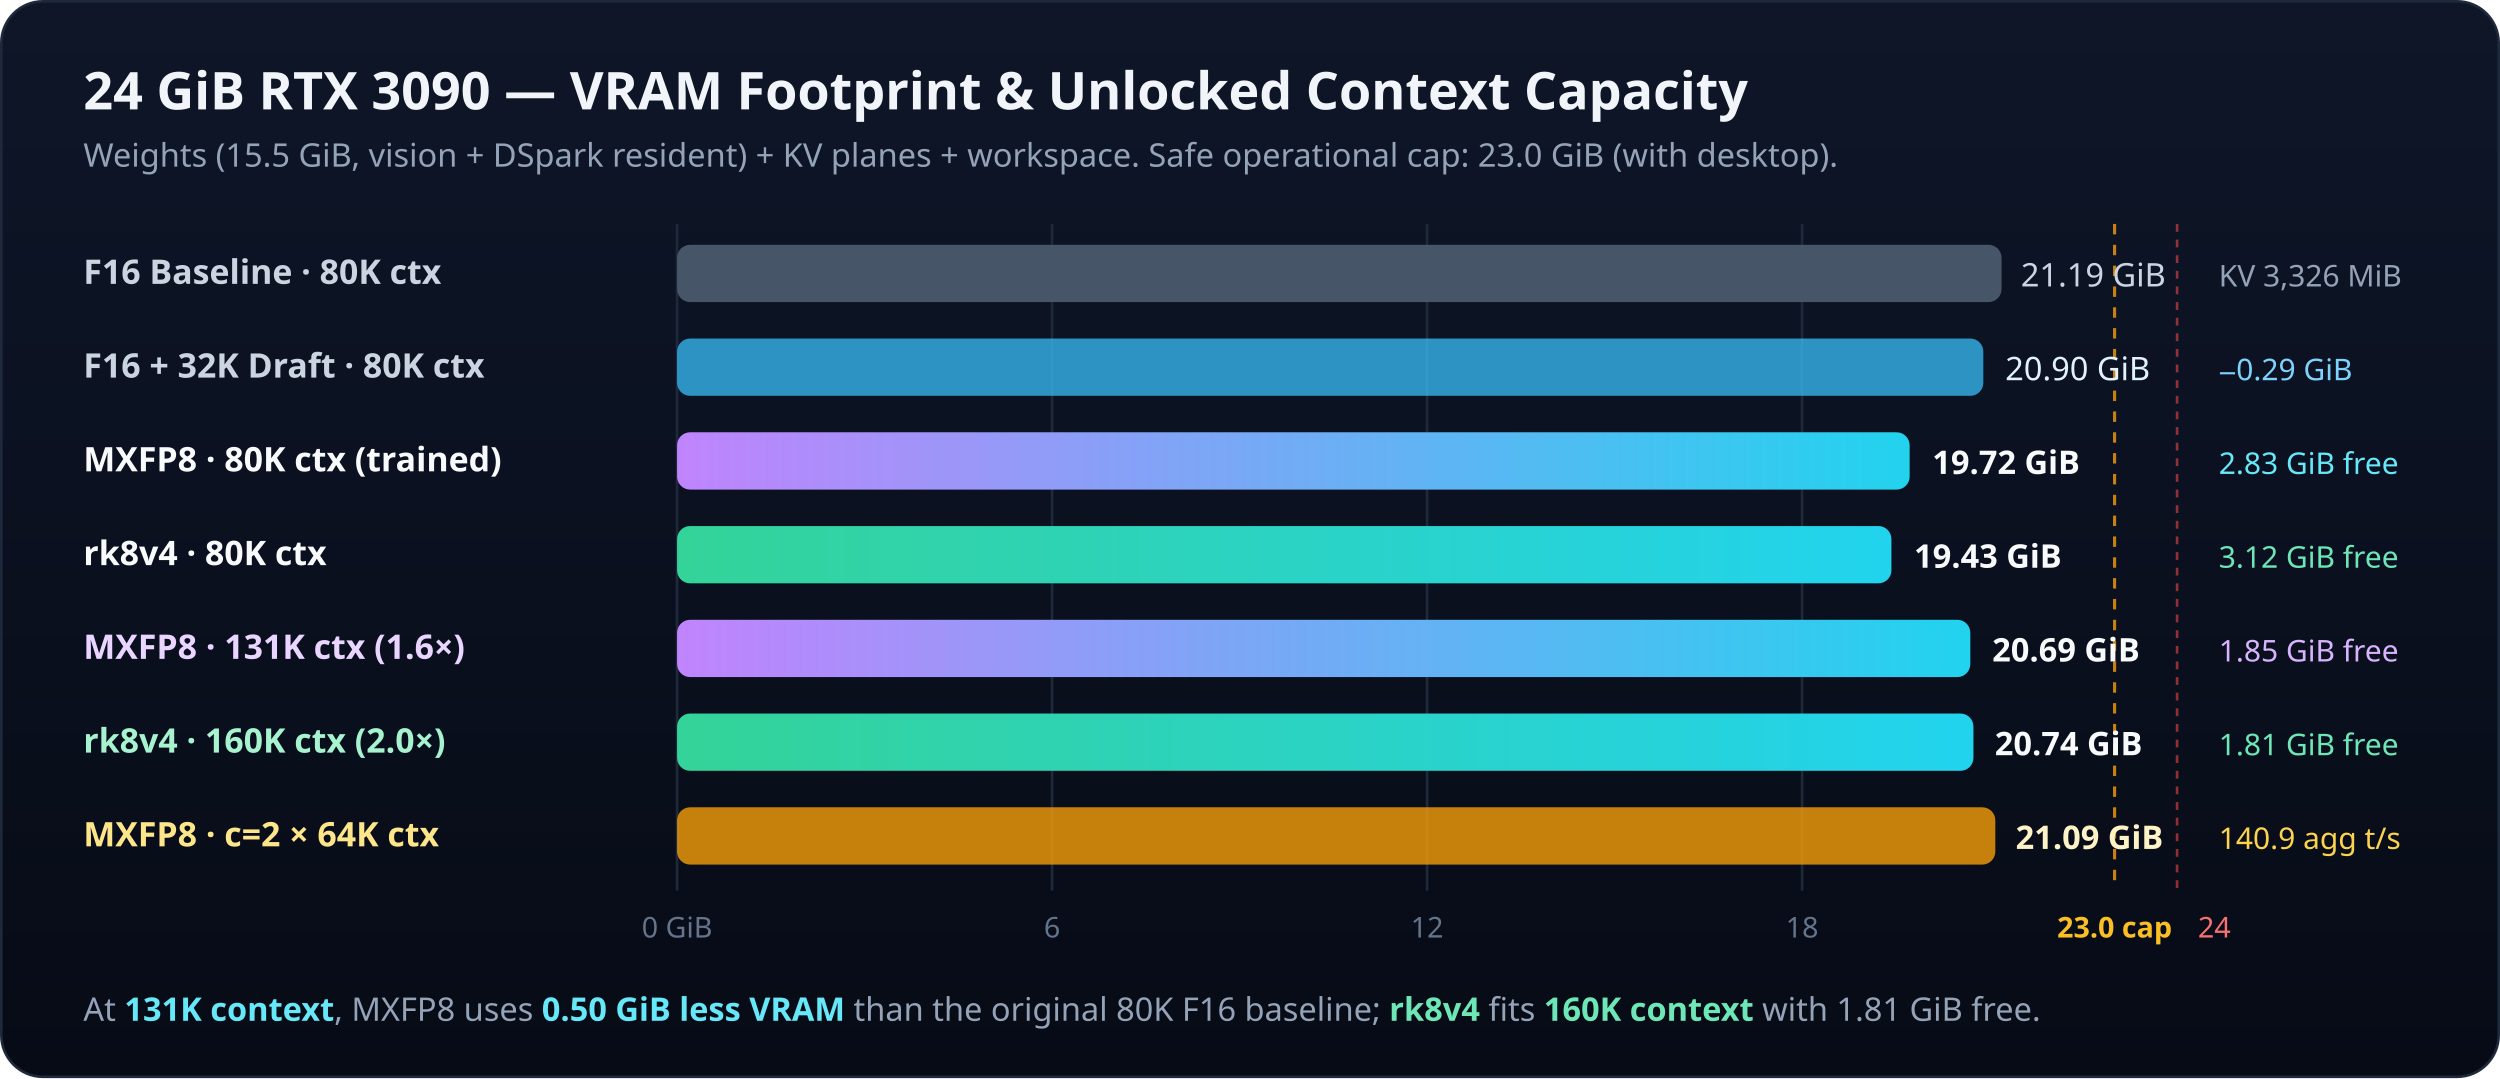
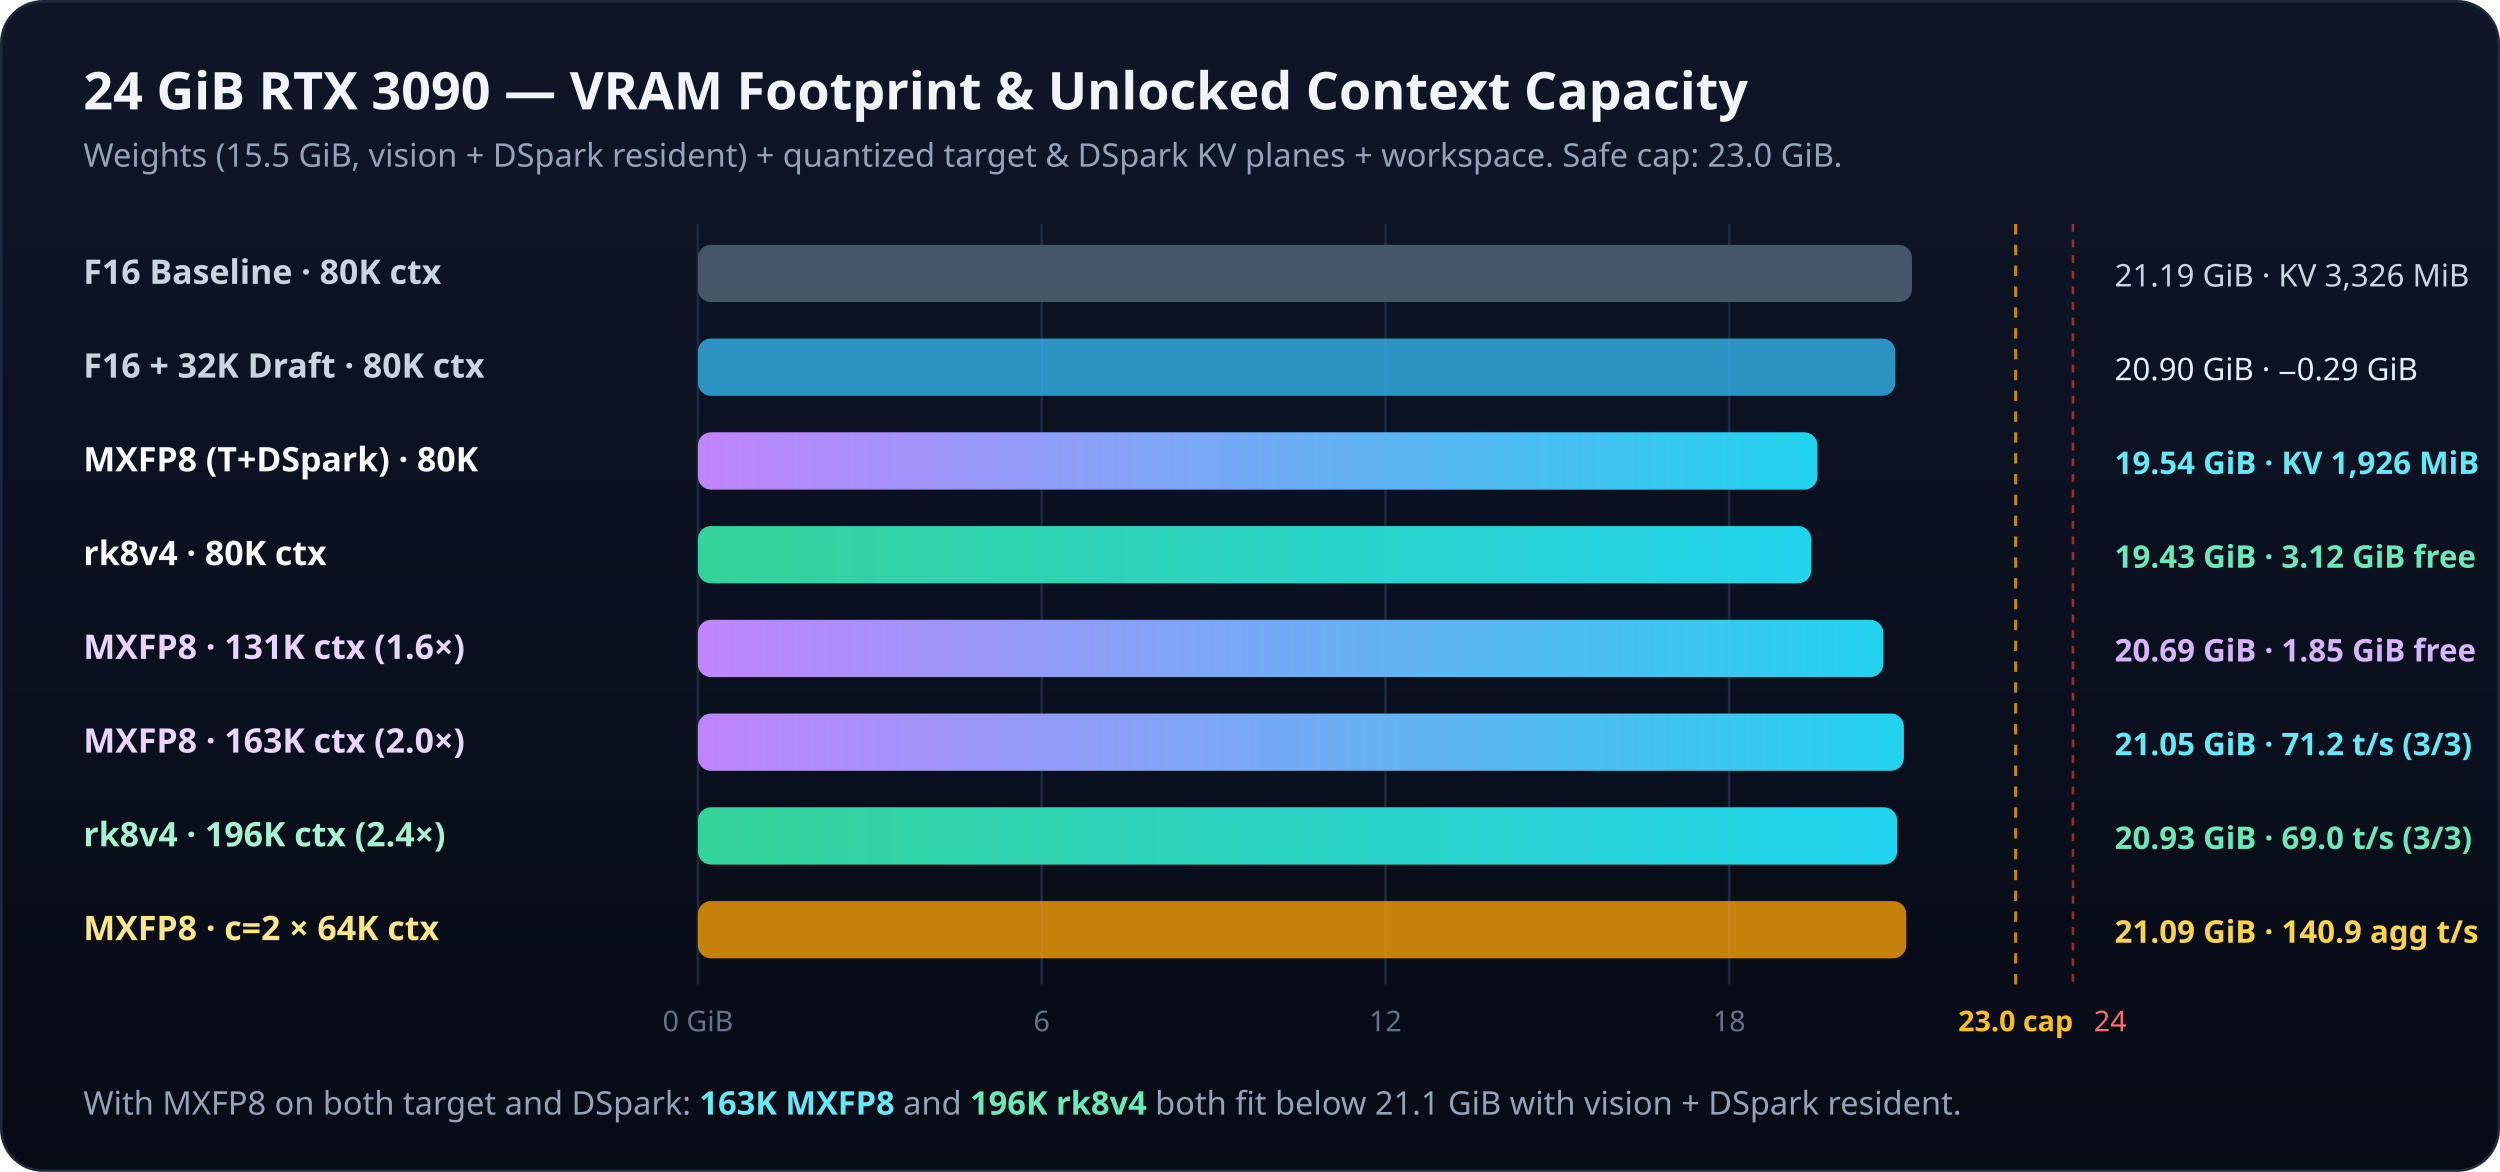
- <svg xmlns="http://www.w3.org/2000/svg" width="960" height="414" viewBox="0 0 960 414" role="img" aria-labelledby="t d">
+ <svg xmlns="http://www.w3.org/2000/svg" width="960" height="450" viewBox="0 0 960 450" role="img" aria-labelledby="t d">
  <defs>
    <linearGradient id="bg" x1="0" y1="0" x2="0" y2="1">
      <stop offset="0" stop-color="#0e1628" />
      <stop offset="1" stop-color="#070b16" />
    </linearGradient>
    <linearGradient id="vram-mxfp8" x1="0" y1="0" x2="1" y2="0">
      <stop offset="0" stop-color="#c084fc" />
      <stop offset="1" stop-color="#22d3ee" />
    </linearGradient>
    <linearGradient id="vram-rk8" x1="0" y1="0" x2="1" y2="0">
      <stop offset="0" stop-color="#34d399" />
      <stop offset="1" stop-color="#22d3ee" />
    </linearGradient>
  </defs>
-   <rect x="0.5" y="0.5" width="959" height="413" rx="16" fill="url(#bg)" stroke="#1e293b" />
+   <rect x="0.5" y="0.5" width="959" height="449" rx="16" fill="url(#bg)" stroke="#1e293b" />
  <g font-family="-apple-system, BlinkMacSystemFont, 'Segoe UI', 'Noto Sans', Helvetica, Arial, sans-serif">
    <text x="32" y="42" font-size="20" font-weight="700" fill="#f1f5f9">24 GiB RTX 3090 — VRAM Footprint &amp; Unlocked Context Capacity</text>
-     <text x="32" y="64" font-size="12.5" fill="#94a3b8">Weights (15.5 GiB, vision + DSpark resident) + KV planes + workspace. Safe operational cap: 23.0 GiB (with desktop).</text>
-     <line x1="260" y1="86" x2="260" y2="342" stroke="#1e293b" stroke-width="1" />
-     <text x="260" y="360" font-size="11" fill="#64748b" text-anchor="middle">0 GiB</text>
-     <line x1="404" y1="86" x2="404" y2="342" stroke="#1e293b" stroke-width="1" />
-     <text x="404" y="360" font-size="11" fill="#64748b" text-anchor="middle">6</text>
-     <line x1="548" y1="86" x2="548" y2="342" stroke="#1e293b" stroke-width="1" />
-     <text x="548" y="360" font-size="11" fill="#64748b" text-anchor="middle">12</text>
-     <line x1="692" y1="86" x2="692" y2="342" stroke="#1e293b" stroke-width="1" />
-     <text x="692" y="360" font-size="11" fill="#64748b" text-anchor="middle">18</text>
-     <line x1="812" y1="86" x2="812" y2="342" stroke="#f59e0b" stroke-width="1.2" stroke-dasharray="4 4" opacity="0.8" />
-     <text x="812" y="360" font-size="11" font-weight="600" fill="#fbbf24" text-anchor="middle">23.0 cap</text>
-     <line x1="836" y1="86" x2="836" y2="342" stroke="#ef4444" stroke-width="1" stroke-dasharray="3 3" opacity="0.6" />
-     <text x="844" y="360" font-size="11" fill="#f87171">24</text>
+     <text x="32" y="64" font-size="12.5" fill="#94a3b8">Weights (15.5 GiB, vision + DSpark resident) + quantized target &amp; DSpark KV planes + workspace. Safe cap: 23.0 GiB.</text>
+     <line x1="268" y1="86" x2="268" y2="378" stroke="#1e293b" stroke-width="1" />
+     <text x="268" y="396" font-size="11" fill="#64748b" text-anchor="middle">0 GiB</text>
+     <line x1="400" y1="86" x2="400" y2="378" stroke="#1e293b" stroke-width="1" />
+     <text x="400" y="396" font-size="11" fill="#64748b" text-anchor="middle">6</text>
+     <line x1="532" y1="86" x2="532" y2="378" stroke="#1e293b" stroke-width="1" />
+     <text x="532" y="396" font-size="11" fill="#64748b" text-anchor="middle">12</text>
+     <line x1="664" y1="86" x2="664" y2="378" stroke="#1e293b" stroke-width="1" />
+     <text x="664" y="396" font-size="11" fill="#64748b" text-anchor="middle">18</text>
+     <line x1="774" y1="86" x2="774" y2="378" stroke="#f59e0b" stroke-width="1.2" stroke-dasharray="4 4" opacity="0.8" />
+     <text x="774" y="396" font-size="11" font-weight="600" fill="#fbbf24" text-anchor="middle">23.0 cap</text>
+     <line x1="796" y1="86" x2="796" y2="378" stroke="#ef4444" stroke-width="1" stroke-dasharray="3 3" opacity="0.6" />
+     <text x="804" y="396" font-size="11" fill="#f87171">24</text>
    <text x="32" y="109" font-size="13" font-weight="600" fill="#cbd5e1">F16 Baseline · 80K ctx</text>
-     <rect x="260" y="94" width="508.6" height="22" rx="5" fill="#475569" />
-     <text x="776" y="110" font-size="12.5" fill="#cbd5e1">21.19 GiB</text>
-     <text x="852" y="110" font-size="11.5" fill="#94a3b8">KV 3,326 MiB</text>
+     <rect x="268" y="94" width="466.2" height="22" rx="5" fill="#475569" />
+     <text x="812" y="110" font-size="12" fill="#cbd5e1">21.19 GiB · KV 3,326 MiB</text>
    <text x="32" y="145" font-size="13" font-weight="600" fill="#cbd5e1">F16 + 32K Draft · 80K ctx</text>
-     <rect x="260" y="130" width="501.6" height="22" rx="5" fill="#38bdf8" fill-opacity="0.75" />
-     <text x="770" y="146" font-size="12.5" fill="#e0f2fe">20.90 GiB</text>
-     <text x="852" y="146" font-size="11.5" fill="#7dd3fc">−0.29 GiB</text>
-     <text x="32" y="181" font-size="13" font-weight="700" fill="#f8fafc">MXFP8 · 80K ctx (trained)</text>
-     <rect x="260" y="166" width="473.3" height="22" rx="5" fill="url(#vram-mxfp8)" />
-     <text x="742" y="182" font-size="12.5" font-weight="700" fill="#f8fafc">19.72 GiB</text>
-     <text x="852" y="182" font-size="11.5" fill="#67e8f9">2.83 GiB free</text>
+     <rect x="268" y="130" width="459.8" height="22" rx="5" fill="#38bdf8" fill-opacity="0.75" />
+     <text x="812" y="146" font-size="12" fill="#e0f2fe">20.90 GiB · −0.29 GiB</text>
+     <text x="32" y="181" font-size="13" font-weight="700" fill="#f8fafc">MXFP8 (T+DSpark) · 80K</text>
+     <rect x="268" y="166" width="429.9" height="22" rx="5" fill="url(#vram-mxfp8)" />
+     <text x="812" y="182" font-size="12" font-weight="700" fill="#67e8f9">19.54 GiB · KV 1,926 MiB</text>
    <text x="32" y="217" font-size="13" font-weight="700" fill="#f8fafc">rk8v4 · 80K ctx</text>
-     <rect x="260" y="202" width="466.3" height="22" rx="5" fill="url(#vram-rk8)" />
-     <text x="735" y="218" font-size="12.5" font-weight="700" fill="#f8fafc">19.43 GiB</text>
-     <text x="852" y="218" font-size="11.5" fill="#6ee7b7">3.12 GiB free</text>
+     <rect x="268" y="202" width="427.5" height="22" rx="5" fill="url(#vram-rk8)" />
+     <text x="812" y="218" font-size="12" font-weight="700" fill="#6ee7b7">19.43 GiB · 3.12 GiB free</text>
    <text x="32" y="253" font-size="13" font-weight="700" fill="#e9d5ff">MXFP8 · 131K ctx (1.6×)</text>
-     <rect x="260" y="238" width="496.6" height="22" rx="5" fill="url(#vram-mxfp8)" />
-     <text x="765" y="254" font-size="12.5" font-weight="700" fill="#f8fafc">20.69 GiB</text>
-     <text x="852" y="254" font-size="11.5" fill="#d8b4fe">1.85 GiB free</text>
-     <text x="32" y="289" font-size="13" font-weight="700" fill="#a7f3d0">rk8v4 · 160K ctx (2.0×)</text>
-     <rect x="260" y="274" width="497.8" height="22" rx="5" fill="url(#vram-rk8)" />
-     <text x="766" y="290" font-size="12.5" font-weight="700" fill="#f8fafc">20.74 GiB</text>
-     <text x="852" y="290" font-size="11.5" fill="#6ee7b7">1.81 GiB free</text>
-     <text x="32" y="325" font-size="13" font-weight="700" fill="#fde68a">MXFP8 · c=2 × 64K ctx</text>
-     <rect x="260" y="310" width="506.2" height="22" rx="5" fill="#f59e0b" fill-opacity="0.8" />
-     <text x="774" y="326" font-size="12.5" font-weight="700" fill="#fef3c7">21.09 GiB</text>
-     <text x="852" y="326" font-size="11.5" fill="#fcd34d">140.9 agg t/s</text>
-     <text x="32" y="392" font-size="12.5" fill="#94a3b8">At <tspan fill="#67e8f9" font-weight="700">131K context</tspan>, MXFP8 uses <tspan fill="#67e8f9" font-weight="700">0.50 GiB less VRAM</tspan> than the original 80K F16 baseline; <tspan fill="#6ee7b7" font-weight="700">rk8v4</tspan> fits <tspan fill="#6ee7b7" font-weight="700">160K context</tspan> with 1.81 GiB free.</text>
+     <rect x="268" y="238" width="455.2" height="22" rx="5" fill="url(#vram-mxfp8)" />
+     <text x="812" y="254" font-size="12" font-weight="700" fill="#d8b4fe">20.69 GiB · 1.85 GiB free</text>
+     <text x="32" y="289" font-size="13" font-weight="700" fill="#e9d5ff">MXFP8 · 163K ctx (2.0×)</text>
+     <rect x="268" y="274" width="463.1" height="22" rx="5" fill="url(#vram-mxfp8)" />
+     <text x="812" y="290" font-size="12" font-weight="700" fill="#67e8f9">21.05 GiB · 71.2 t/s (3/3)</text>
+     <text x="32" y="325" font-size="13" font-weight="700" fill="#a7f3d0">rk8v4 · 196K ctx (2.4×)</text>
+     <rect x="268" y="310" width="460.5" height="22" rx="5" fill="url(#vram-rk8)" />
+     <text x="812" y="326" font-size="12" font-weight="700" fill="#6ee7b7">20.93 GiB · 69.0 t/s (3/3)</text>
+     <text x="32" y="361" font-size="13" font-weight="700" fill="#fde68a">MXFP8 · c=2 × 64K ctx</text>
+     <rect x="268" y="346" width="464.0" height="22" rx="5" fill="#f59e0b" fill-opacity="0.8" />
+     <text x="812" y="362" font-size="12" font-weight="700" fill="#fcd34d">21.09 GiB · 140.9 agg t/s</text>
+     <text x="32" y="428" font-size="12.5" fill="#94a3b8">With MXFP8 on both target and DSpark: <tspan fill="#67e8f9" font-weight="700">163K MXFP8</tspan> and <tspan fill="#6ee7b7" font-weight="700">196K rk8v4</tspan> both fit below 21.1 GiB with vision + DSpark resident.</text>
  </g>
</svg>
